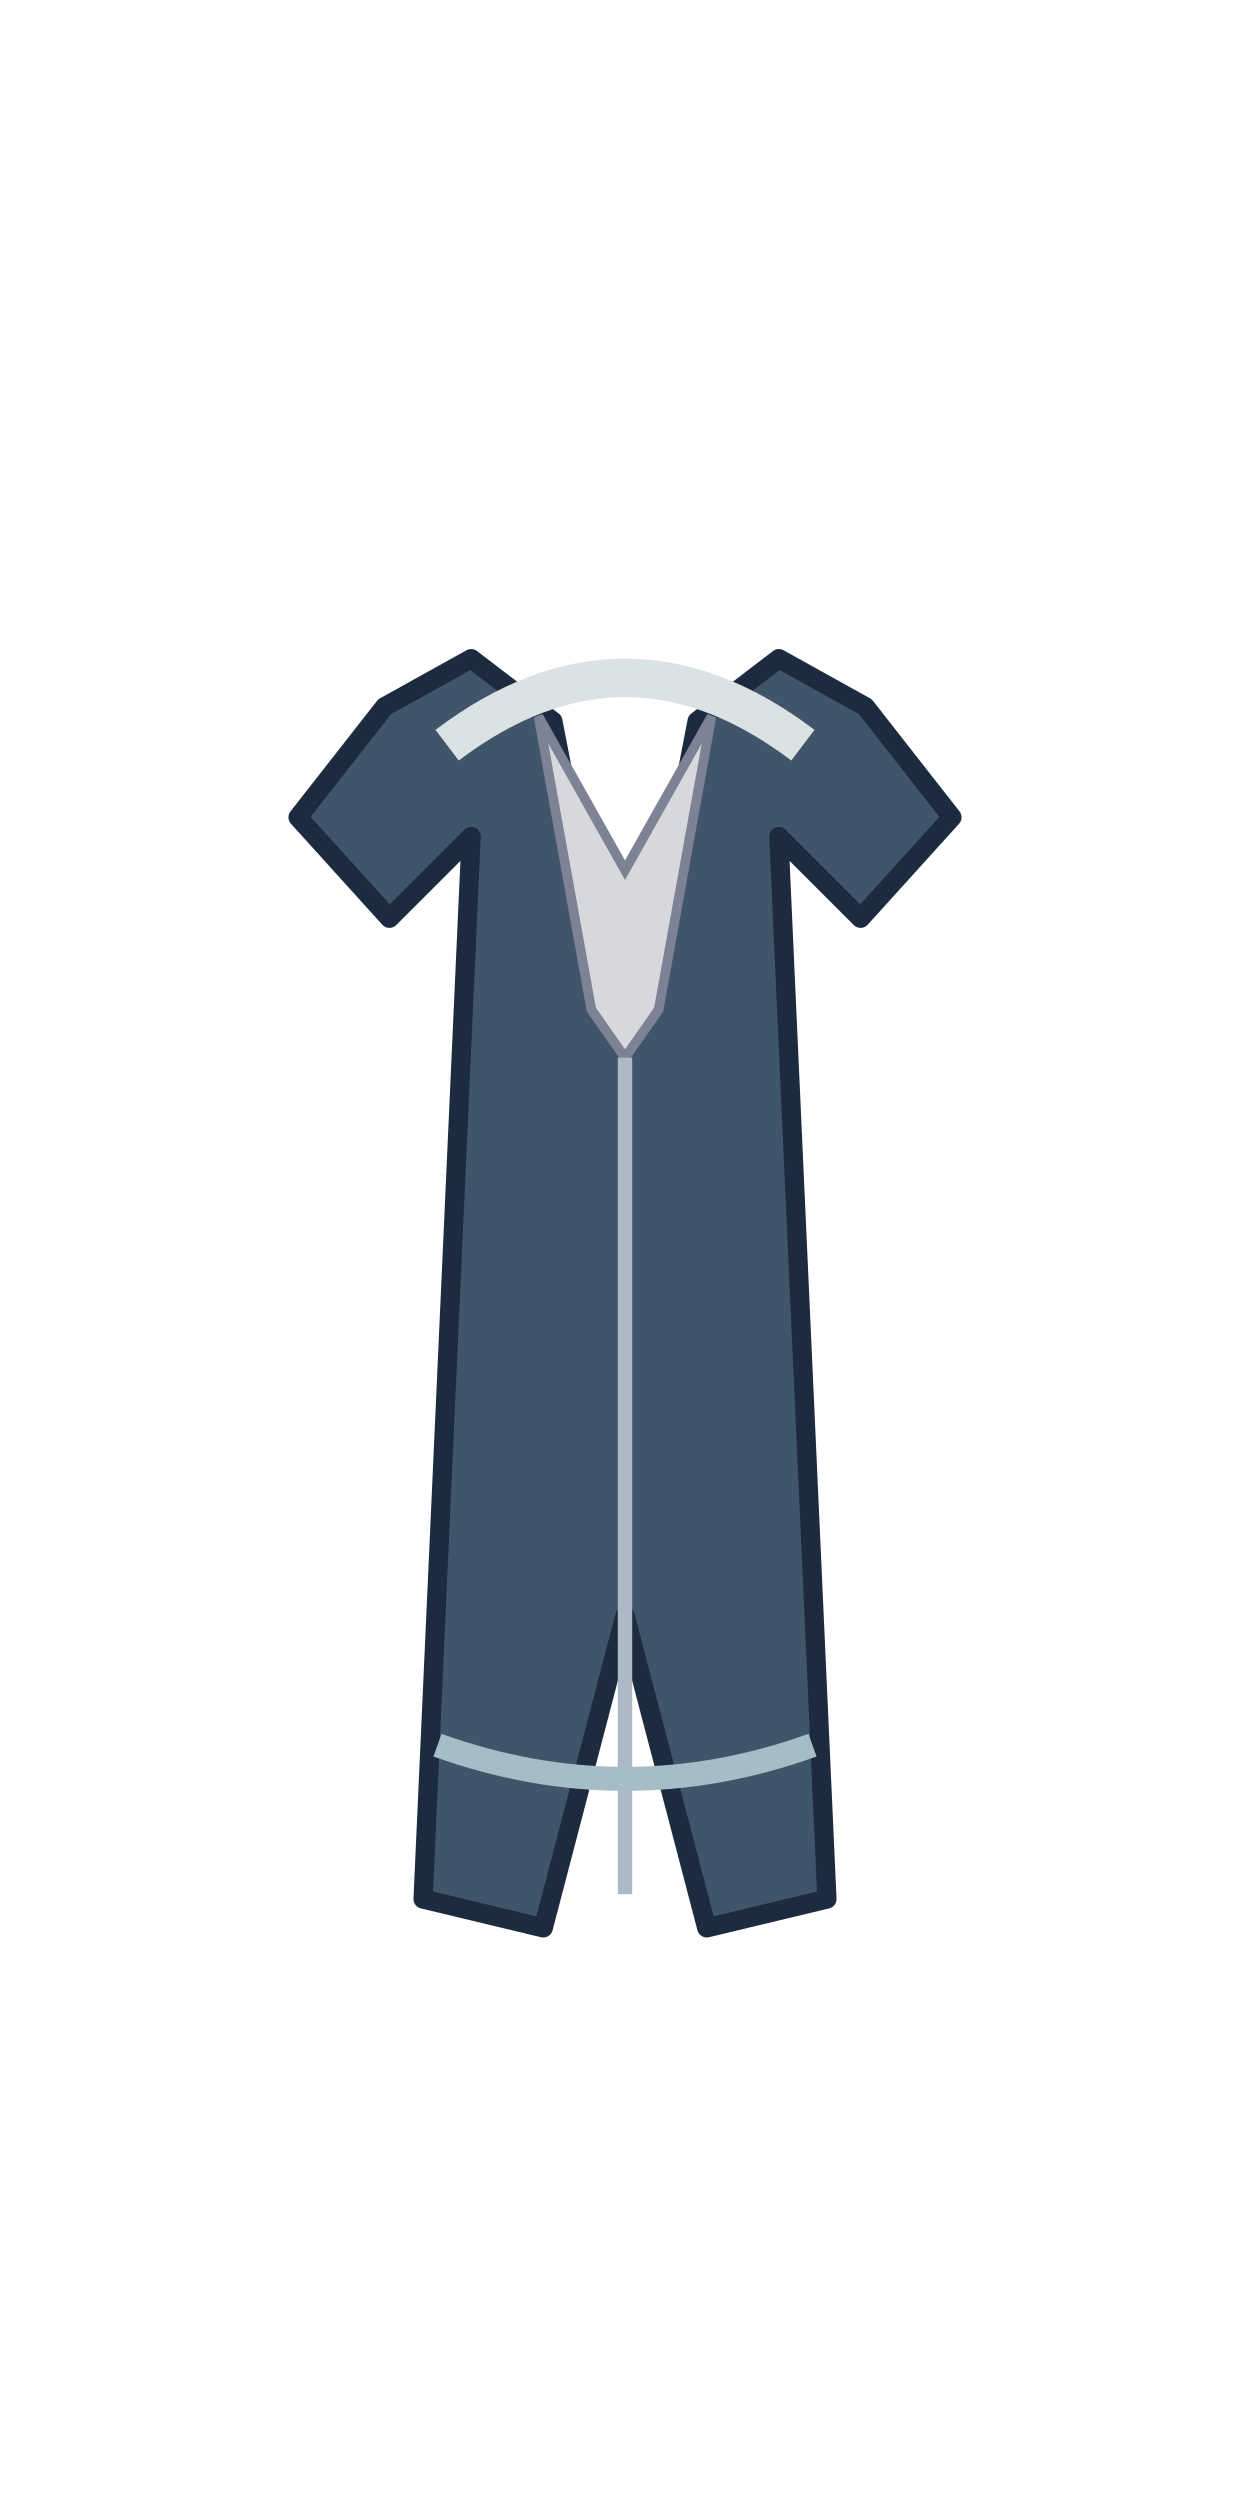
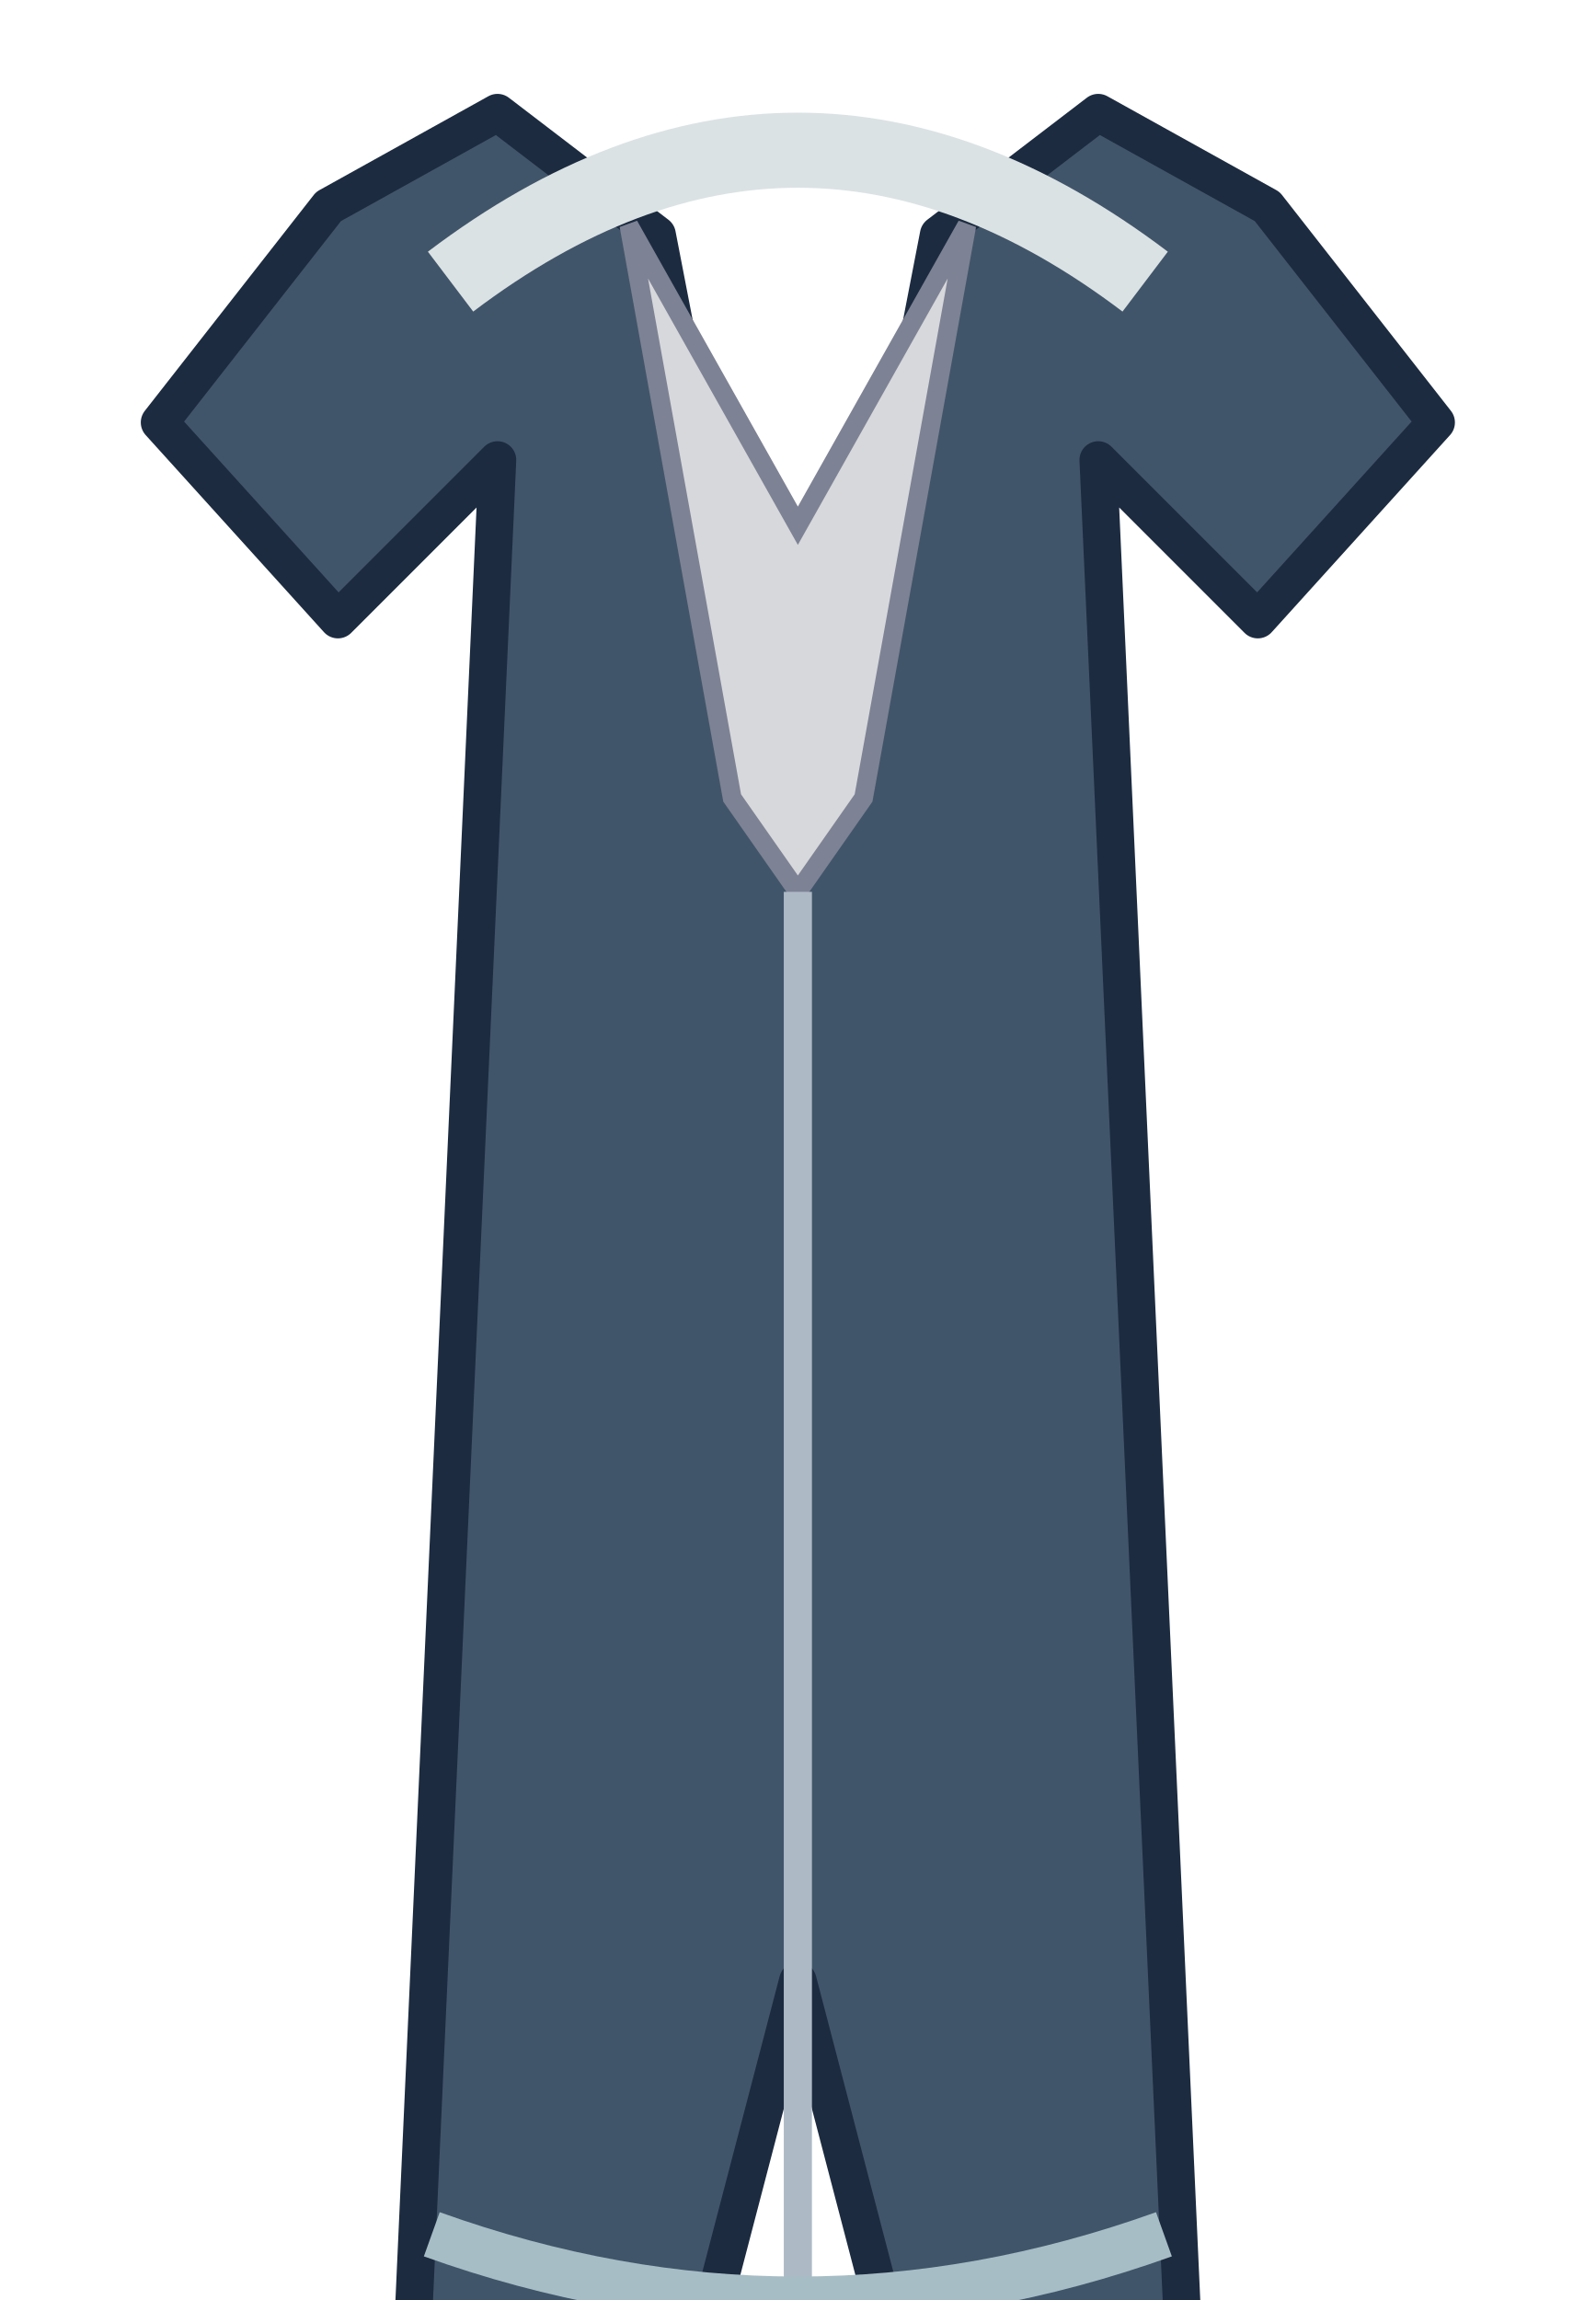
- <svg xmlns="http://www.w3.org/2000/svg" viewBox="0 0 260 520">
+ <svg xmlns="http://www.w3.org/2000/svg" viewBox="45 125 170 245">
  <path d="M98 137 L80 147 L62 170 L81 191 L98 174 L88 395 L113 401 L130 336 L147 401 L172 395 L162 174 L179 191 L198 170 L180 147 L162 137 L145 150 L139 181 L130 196 L121 181 L115 150Z" fill="#41556a" stroke="#1c2b40" stroke-width="4" stroke-linejoin="round" />
  <path d="M112 149 L130 181 L148 149 L137 210 L130 220 L123 210Z" fill="#d7d8dc" stroke="#7d8294" stroke-width="2" />
  <path d="M130 220 L130 394" stroke="#aeb9c6" stroke-width="3" />
  <path d="M91 363 Q130 377 169 363" fill="none" stroke="#a7bdc5" stroke-width="5" />
  <path d="M93 155 Q130 127 167 155" fill="none" stroke="#dbe2e4" stroke-width="8" />
</svg>
